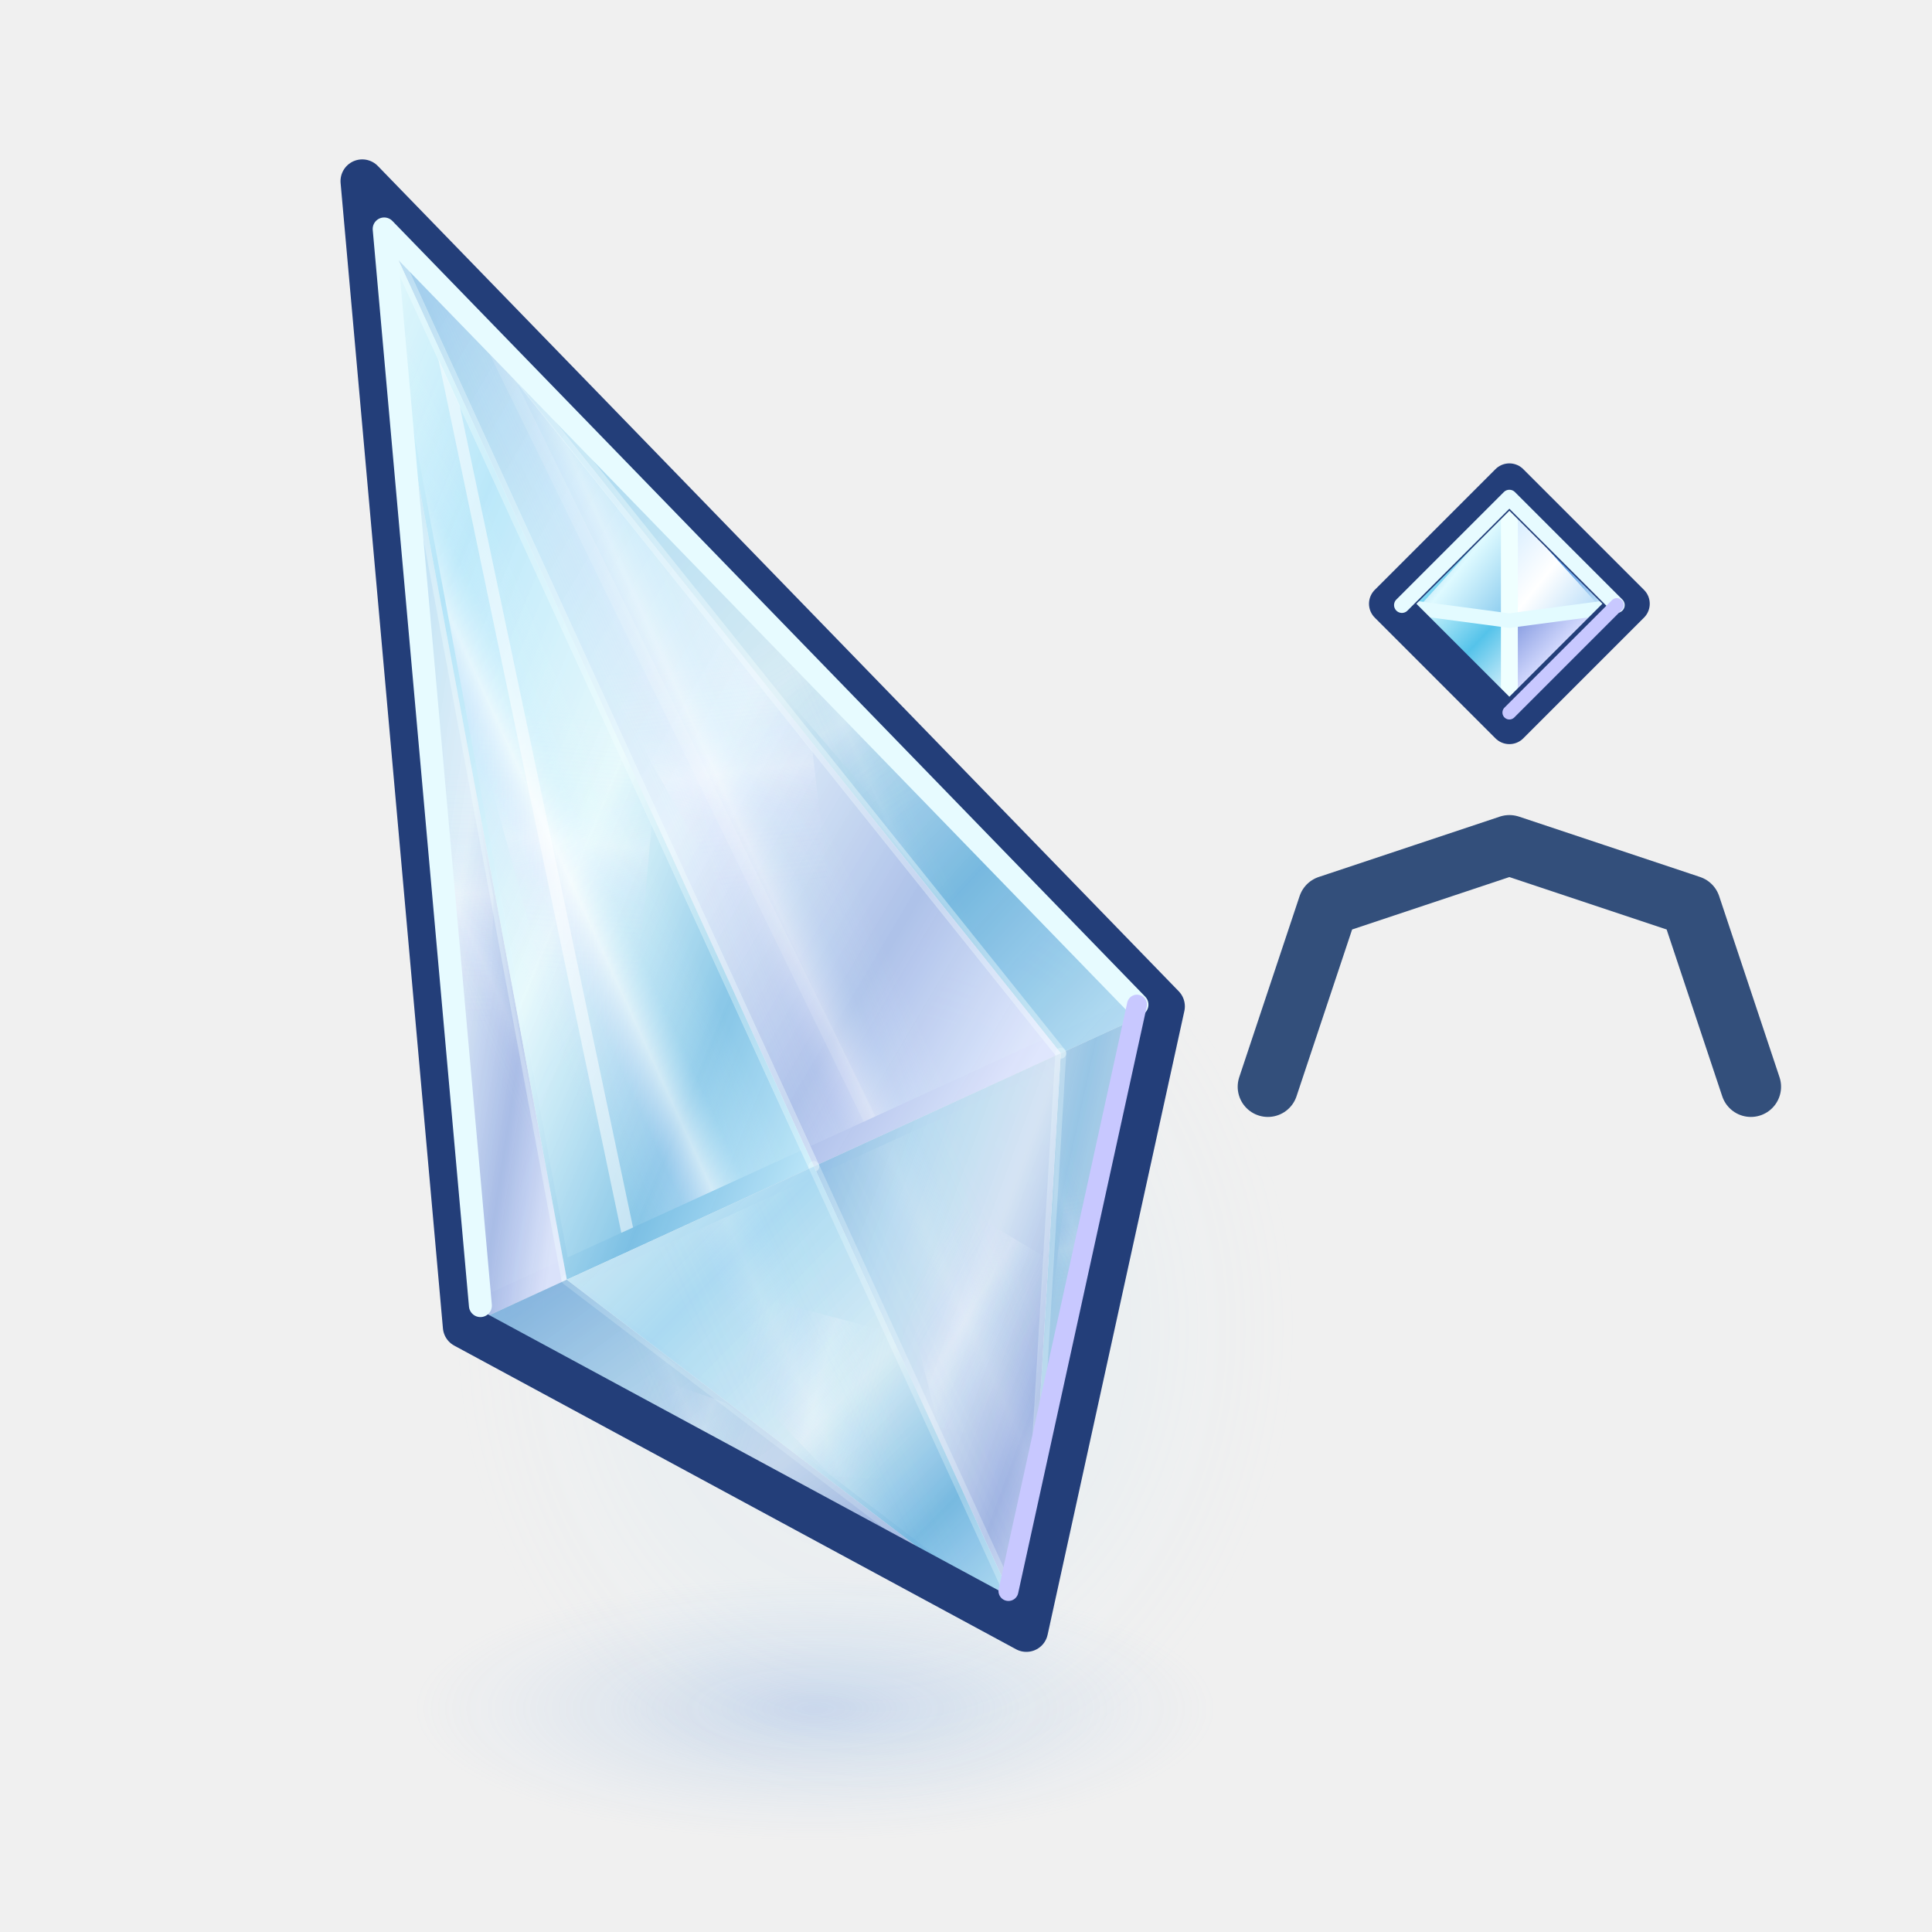
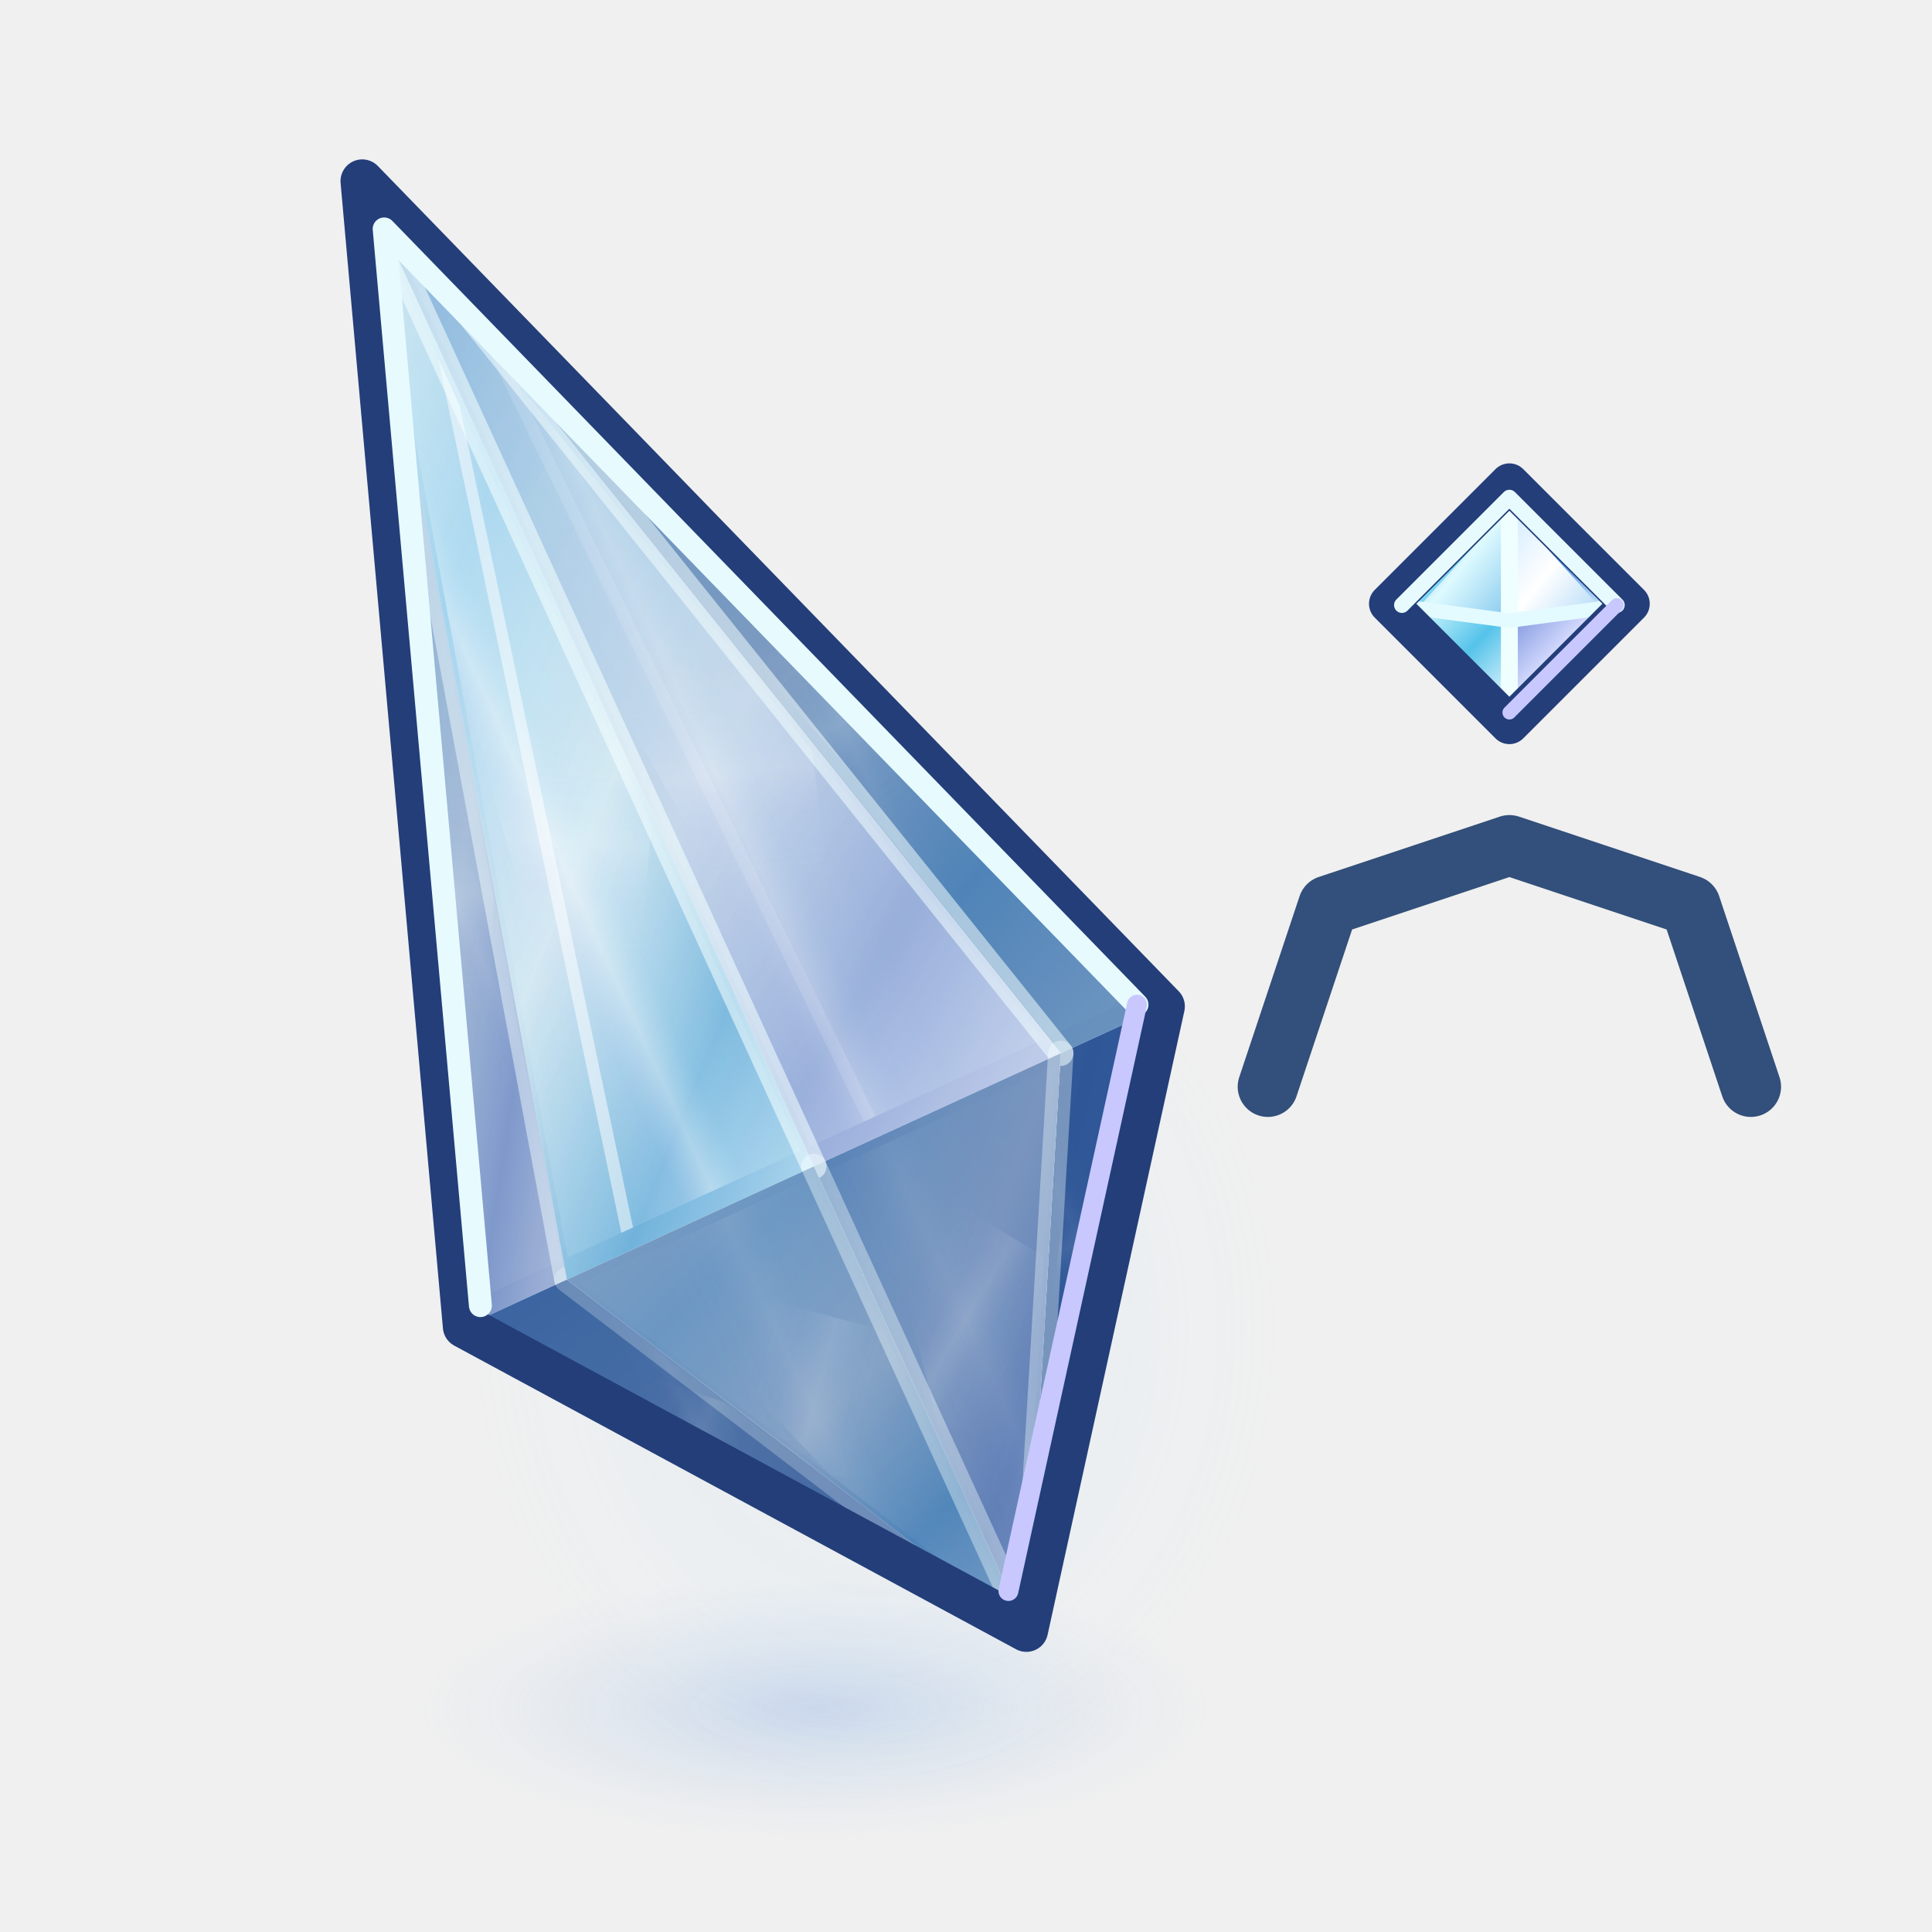
<svg xmlns="http://www.w3.org/2000/svg" width="32" height="32" viewBox="0 0 32 32">
  <defs>
    <linearGradient id="body" x1="0" y1="0" x2="1" y2="1">
      <stop stop-color="#e9f8ff" />
      <stop offset=".55" stop-color="#a1d8fa" />
      <stop offset="1" stop-color="#d8dcff" />
    </linearGradient>
    <linearGradient id="crown" x1="0" y1="0" x2=".8" y2="1">
      <stop stop-color="#b9d7ff" />
      <stop offset=".40" stop-color="#f9ffff" />
      <stop offset=".70" stop-color="#eafaff" />
      <stop offset="1" stop-color="#7dcef2" />
    </linearGradient>
    <linearGradient id="left" x1="0" y1="0" x2="1" y2=".5">
      <stop stop-color="#3265a6" />
      <stop offset=".32" stop-color="#4ea8dc" />
      <stop offset=".78" stop-color="#bbf3ff" />
      <stop offset="1" stop-color="#e9ffff" />
    </linearGradient>
    <linearGradient id="right" x1="0" y1="0" x2=".7" y2="1">
      <stop stop-color="#72b6f0" />
      <stop offset=".36" stop-color="#5486cb" />
      <stop offset=".7" stop-color="#d4e9ff" />
      <stop offset="1" stop-color="#f5edff" />
    </linearGradient>
    <linearGradient id="foot" x1="0" y1="0" x2="1" y2="1">
      <stop stop-color="#b1f3ff" />
      <stop offset=".48" stop-color="#51a8d9" />
      <stop offset=".52" stop-color="#d8f9ff" />
      <stop offset="1" stop-color="#b4b5ee" />
    </linearGradient>
    <linearGradient id="violet" x1="0" y1="0" x2="1" y2="1">
      <stop stop-color="#cbf3ff" />
      <stop offset=".5" stop-color="#8e91e4" />
      <stop offset="1" stop-color="#d8d0ff" />
    </linearGradient>
    <linearGradient id="inner" x1="0" y1="0" x2="1" y2="0">
      <stop stop-color="#345ca6" stop-opacity=".7" />
      <stop offset=".5" stop-color="#e0faff" stop-opacity=".25" />
      <stop offset="1" stop-color="#fbffff" stop-opacity=".8" />
    </linearGradient>
    <linearGradient id="refract" x1="0" y1="0" x2="1" y2="1">
      <stop stop-color="#f3ffff" />
      <stop offset=".46" stop-color="#c2e9ff" stop-opacity=".7" />
      <stop offset="1" stop-color="#bdbaf4" stop-opacity=".4" />
    </linearGradient>
    <linearGradient id="text" x1="0" y1="0" x2="1" y2="0">
      <stop stop-color="#76b6e7" />
      <stop offset=".48" stop-color="#f4ffff" />
      <stop offset="1" stop-color="#a6bcff" />
    </linearGradient>
    <radialGradient id="shadow">
      <stop stop-color="#578cdb" stop-opacity=".25" />
      <stop offset=".55" stop-color="#6ca4e2" stop-opacity=".10" />
      <stop offset="1" stop-color="#8db5ed" stop-opacity="0" />
    </radialGradient>
    <radialGradient id="halo">
      <stop stop-color="#bec7ff" stop-opacity=".10" />
      <stop offset=".6" stop-color="#a7dfff" stop-opacity=".07" />
      <stop offset="1" stop-color="#d4edff" stop-opacity="0" />
    </radialGradient>
    <linearGradient id="edgeIce" x1="0" y1="0" x2="1" y2="1">
      <stop offset="0.0" stop-color="#edfaff" />
      <stop offset="0.5" stop-color="#4e90e2" />
      <stop offset="1.0" stop-color="#e9ffff" />
    </linearGradient>
    <linearGradient id="edgeIndigo" x1="0" y1="0" x2="1" y2="1">
      <stop offset="0.0" stop-color="#174b9b" />
      <stop offset="0.5" stop-color="#83bfff" />
      <stop offset="1.0" stop-color="#6668c6" />
    </linearGradient>
    <linearGradient id="edgeLilac" x1="0" y1="0" x2="1" y2="1">
      <stop offset="0.0" stop-color="#929fe6" />
      <stop offset="0.5" stop-color="#faf5ff" />
      <stop offset="1.0" stop-color="#477cca" />
    </linearGradient>
    <linearGradient id="edgeBlue" x1="0" y1="0" x2="1" y2="1">
      <stop offset="0.0" stop-color="#2d5494" />
      <stop offset="0.5" stop-color="#94ecff" />
      <stop offset="1.0" stop-color="#318eca" />
    </linearGradient>
    <linearGradient id="tableLight" x1="0" y1="0" x2="1" y2="1">
      <stop offset="0.0" stop-color="#d0eaff" />
      <stop offset="0.5" stop-color="#ffffff" />
      <stop offset="1.0" stop-color="#acd7f7" />
    </linearGradient>
    <linearGradient id="tableBlue" x1="0" y1="0" x2="1" y2="1">
      <stop offset="0.0" stop-color="#529bd5" />
      <stop offset="0.5" stop-color="#defaff" />
      <stop offset="1.0" stop-color="#83c7ed" />
    </linearGradient>
    <linearGradient id="tableIce" x1="0" y1="0" x2="1" y2="1">
      <stop offset="0.0" stop-color="#d8faff" />
      <stop offset="0.5" stop-color="#55c3ea" />
      <stop offset="1.0" stop-color="#f1faff" />
    </linearGradient>
    <linearGradient id="tableLilac" x1="0" y1="0" x2="1" y2="1">
      <stop offset="0.0" stop-color="#718bd9" />
      <stop offset="0.5" stop-color="#d8ddff" />
      <stop offset="1.0" stop-color="#fcf7ff" />
    </linearGradient>
    <linearGradient id="reflectedBlue" x1="0" y1="0" x2="1" y2="1">
      <stop offset="0.0" stop-color="#e8ffff" />
      <stop offset="0.5" stop-color="#409dcc" />
      <stop offset="1.0" stop-color="#bbf3ff" />
    </linearGradient>
    <linearGradient id="depthGlass" x1="0" y1="0" x2=".85" y2="1">
      <stop stop-color="#385cae" stop-opacity=".24" />
      <stop offset=".4" stop-color="#80c9ef" stop-opacity=".08" />
      <stop offset=".72" stop-color="#7183d6" stop-opacity=".27" />
      <stop offset="1" stop-color="#e0d8ff" stop-opacity=".13" />
    </linearGradient>
    <linearGradient id="iceRefraction" x1="0" y1="0" x2="1" y2=".7">
      <stop stop-color="#58a9df" stop-opacity=".06" />
      <stop offset=".35" stop-color="#94e8ff" stop-opacity=".36" />
      <stop offset=".53" stop-color="#f3ffff" stop-opacity=".72" />
      <stop offset=".65" stop-color="#65c4eb" stop-opacity=".22" />
      <stop offset="1" stop-color="#b9eaff" stop-opacity="0" />
    </linearGradient>
    <linearGradient id="violetRefraction" x1="0" y1="1" x2="1" y2="0">
      <stop stop-color="#628dd5" stop-opacity="0" />
      <stop offset=".35" stop-color="#aaa6ef" stop-opacity=".31" />
      <stop offset=".52" stop-color="#f2eaff" stop-opacity=".59" />
      <stop offset=".7" stop-color="#8fdaf6" stop-opacity=".18" />
      <stop offset="1" stop-color="#b5dfff" stop-opacity="0" />
    </linearGradient>
    <linearGradient id="clearIce" x1="0" y1="0" x2="1" y2="1">
      <stop stop-color="#efffff" stop-opacity=".98" />
      <stop offset=".28" stop-color="#b2e5fa" stop-opacity=".94" />
      <stop offset=".55" stop-color="#e7fbff" stop-opacity=".88" />
      <stop offset=".78" stop-color="#78bfe5" stop-opacity=".96" />
      <stop offset="1" stop-color="#d1f2ff" stop-opacity=".98" />
    </linearGradient>
    <linearGradient id="clearLilac" x1="0" y1="0" x2="1" y2=".85">
      <stop stop-color="#88bde6" stop-opacity=".98" />
      <stop offset=".32" stop-color="#c5e9fa" stop-opacity=".94" />
      <stop offset=".58" stop-color="#e8f5ff" stop-opacity=".90" />
      <stop offset=".82" stop-color="#a9bce9" stop-opacity=".96" />
      <stop offset="1" stop-color="#e3e9ff" stop-opacity=".98" />
    </linearGradient>
  </defs>
  <ellipse cx="13.5" cy="28.3" rx="6.7" ry="2.2" fill="url(#shadow)" stroke="none" stroke-width="0" stroke-linejoin="round" stroke-linecap="round" />
  <ellipse cx="14.5" cy="22" rx="7" ry="8" fill="url(#halo)" stroke="none" stroke-width="0" stroke-linejoin="round" stroke-linecap="round" />
  <polygon points="6,3 19.265,16.669 17.57,17.445" fill="url(#clearIce)" stroke="none" stroke-width="0.7" stroke-linejoin="round" stroke-linecap="round" />
-   <polygon points="6,3 19.265,16.669 17.57,17.445" fill="#345da7" fill-opacity="0.098" stroke="none" stroke-width="0.7" stroke-linejoin="round" stroke-linecap="round" />
+   <polygon points="6,3 19.265,16.669 17.57,17.445" fill="#284f91" fill-opacity="0.561" stroke="none" stroke-width="0" stroke-linejoin="round" stroke-linecap="round" />
  <polygon points="6.455,3.515 18.991,16.432 17.389,17.166" fill="#efffff" fill-opacity="0.024" stroke="none" stroke-width="0.7" stroke-linejoin="round" stroke-linecap="round" />
  <defs>
    <linearGradient id="sheen5" gradientUnits="userSpaceOnUse" x1="13.019" y1="10.249" x2="15.038" y2="13.569">
      <stop stop-color="#e4faff" stop-opacity="0" />
-       <stop offset=".3" stop-color="#d6f5ff" stop-opacity="0.064" />
-       <stop offset=".5" stop-color="#ffffff" stop-opacity="0.212" />
-       <stop offset=".7" stop-color="#dfdcff" stop-opacity="0.053" />
+       <stop offset=".3" stop-color="#d6f5ff" stop-opacity="0.038" />
+       <stop offset=".5" stop-color="#ffffff" stop-opacity="0.127" />
+       <stop offset=".7" stop-color="#dfdcff" stop-opacity="0.032" />
      <stop offset="1" stop-color="#dfdcff" stop-opacity="0" />
    </linearGradient>
  </defs>
  <polygon points="10.216,7.391 14.603,11.911 17.71,17.019 11.048,9.249" fill="url(#sheen5)" />
  <defs>
    <linearGradient id="sheen6" gradientUnits="userSpaceOnUse" x1="14.567" y1="11.928" x2="13.526" y2="12.405">
      <stop stop-color="#e4faff" stop-opacity="0" />
-       <stop offset=".3" stop-color="#d6f5ff" stop-opacity="0.024" />
-       <stop offset=".5" stop-color="#ffffff" stop-opacity="0.081" />
-       <stop offset=".7" stop-color="#dfdcff" stop-opacity="0.02" />
+       <stop offset=".3" stop-color="#d6f5ff" stop-opacity="0.015" />
+       <stop offset=".5" stop-color="#ffffff" stop-opacity="0.048" />
+       <stop offset=".7" stop-color="#dfdcff" stop-opacity="0.012" />
      <stop offset="1" stop-color="#dfdcff" stop-opacity="0" />
    </linearGradient>
  </defs>
  <polygon points="6.455,3.515 18.991,16.432 17.389,17.166" fill="url(#sheen6)" />
-   <polyline points="6,3 19.265,16.669" fill="none" stroke="#f4ffff" stroke-opacity="0.286" stroke-width="0.18" stroke-linejoin="round" stroke-linecap="round" />
+   <polyline points="6,3 19.265,16.669" fill="none" stroke="#f4ffff" stroke-opacity="0.372" stroke-width="0.42" stroke-linejoin="round" stroke-linecap="round" />
  <polyline points="11.473,8.686 14.482,11.786" fill="none" stroke="#9bdfff" stroke-opacity="0" stroke-width="0.8" stroke-linejoin="round" stroke-linecap="round" />
  <polyline points="11.473,8.686 14.482,11.786" fill="none" stroke="#ffffff" stroke-opacity="0" stroke-width="0.29" stroke-linejoin="round" stroke-linecap="round" />
  <polygon points="17,27 19.265,16.669 17.57,17.445" fill="url(#clearIce)" stroke="none" stroke-width="0.7" stroke-linejoin="round" stroke-linecap="round" />
-   <polygon points="17,27 19.265,16.669 17.57,17.445" fill="#345da7" fill-opacity="0.231" stroke="none" stroke-width="0.7" stroke-linejoin="round" stroke-linecap="round" />
+   <polygon points="17,27 19.265,16.669 17.57,17.445" fill="#284f91" fill-opacity="0.949" stroke="none" stroke-width="0" stroke-linejoin="round" stroke-linecap="round" />
  <polygon points="17.052,26.635 19.192,16.872 17.591,17.606" fill="#efffff" fill-opacity="0" stroke="none" stroke-width="0.7" stroke-linejoin="round" stroke-linecap="round" />
  <defs>
    <linearGradient id="sheen13" gradientUnits="userSpaceOnUse" x1="18.189" y1="21.53" x2="17.844" y2="19.69">
      <stop stop-color="#e4faff" stop-opacity="0" />
-       <stop offset=".3" stop-color="#d6f5ff" stop-opacity="0.041" />
-       <stop offset=".5" stop-color="#ffffff" stop-opacity="0.137" />
-       <stop offset=".7" stop-color="#dfdcff" stop-opacity="0.034" />
+       <stop offset=".3" stop-color="#d6f5ff" stop-opacity="0.025" />
+       <stop offset=".5" stop-color="#ffffff" stop-opacity="0.082" />
+       <stop offset=".7" stop-color="#dfdcff" stop-opacity="0.021" />
      <stop offset="1" stop-color="#dfdcff" stop-opacity="0" />
    </linearGradient>
  </defs>
  <polygon points="17.694,23.706 18.443,20.289 17.911,17.459 17.278,22.843" fill="url(#sheen13)" />
  <defs>
    <linearGradient id="sheen14" gradientUnits="userSpaceOnUse" x1="18.407" y1="20.306" x2="17.366" y2="20.783">
      <stop stop-color="#e4faff" stop-opacity="0" />
-       <stop offset=".3" stop-color="#d6f5ff" stop-opacity="0.024" />
-       <stop offset=".5" stop-color="#ffffff" stop-opacity="0.08" />
-       <stop offset=".7" stop-color="#dfdcff" stop-opacity="0.02" />
+       <stop offset=".3" stop-color="#d6f5ff" stop-opacity="0.014" />
+       <stop offset=".5" stop-color="#ffffff" stop-opacity="0.048" />
+       <stop offset=".7" stop-color="#dfdcff" stop-opacity="0.012" />
      <stop offset="1" stop-color="#dfdcff" stop-opacity="0" />
    </linearGradient>
  </defs>
  <polygon points="17.052,26.635 19.192,16.872 17.591,17.606" fill="url(#sheen14)" />
-   <polyline points="17,27 19.265,16.669" fill="none" stroke="#f4ffff" stroke-opacity="0.157" stroke-width="0.18" stroke-linejoin="round" stroke-linecap="round" />
+   <polyline points="17,27 19.265,16.669" fill="none" stroke="#f4ffff" stroke-opacity="0.188" stroke-width="0.42" stroke-linejoin="round" stroke-linecap="round" />
  <polyline points="17.909,22.727 18.422,20.384" fill="none" stroke="#9bdfff" stroke-opacity="0" stroke-width="0.8" stroke-linejoin="round" stroke-linecap="round" />
  <polyline points="17.909,22.727 18.422,20.384" fill="none" stroke="#ffffff" stroke-opacity="0" stroke-width="0.29" stroke-linejoin="round" stroke-linecap="round" />
  <polygon points="6,3 9.389,21.195 7.695,21.971" fill="url(#clearLilac)" stroke="none" stroke-width="0.7" stroke-linejoin="round" stroke-linecap="round" />
-   <polygon points="6,3 9.389,21.195 7.695,21.971" fill="#345da7" fill-opacity="0.047" stroke="none" stroke-width="0.7" stroke-linejoin="round" stroke-linecap="round" />
+   <polygon points="6,3 9.389,21.195 7.695,21.971" fill="#284f91" fill-opacity="0.372" stroke="none" stroke-width="0" stroke-linejoin="round" stroke-linecap="round" />
  <polygon points="6.093,3.681 9.296,20.875 7.695,21.609" fill="#efffff" fill-opacity="0.051" stroke="none" stroke-width="0.7" stroke-linejoin="round" stroke-linecap="round" />
  <defs>
    <linearGradient id="sheen21" gradientUnits="userSpaceOnUse" x1="7.785" y1="12.648" x2="7.681" y2="16.941">
      <stop stop-color="#e4faff" stop-opacity="0" />
-       <stop offset=".3" stop-color="#d6f5ff" stop-opacity="0.074" />
-       <stop offset=".5" stop-color="#ffffff" stop-opacity="0.247" />
-       <stop offset=".7" stop-color="#dfdcff" stop-opacity="0.062" />
+       <stop offset=".3" stop-color="#d6f5ff" stop-opacity="0.044" />
+       <stop offset=".5" stop-color="#ffffff" stop-opacity="0.148" />
+       <stop offset=".7" stop-color="#dfdcff" stop-opacity="0.037" />
      <stop offset="1" stop-color="#dfdcff" stop-opacity="0" />
    </linearGradient>
  </defs>
  <polygon points="7.054,8.84 8.175,14.857 8.015,21.462 6.766,11.211" fill="url(#sheen21)" />
  <defs>
    <linearGradient id="sheen22" gradientUnits="userSpaceOnUse" x1="8.139" y1="14.874" x2="7.098" y2="15.351">
      <stop stop-color="#e4faff" stop-opacity="0" />
-       <stop offset=".3" stop-color="#d6f5ff" stop-opacity="0.03" />
-       <stop offset=".5" stop-color="#ffffff" stop-opacity="0.101" />
-       <stop offset=".7" stop-color="#dfdcff" stop-opacity="0.025" />
+       <stop offset=".3" stop-color="#d6f5ff" stop-opacity="0.018" />
+       <stop offset=".5" stop-color="#ffffff" stop-opacity="0.06" />
+       <stop offset=".7" stop-color="#dfdcff" stop-opacity="0.015" />
      <stop offset="1" stop-color="#dfdcff" stop-opacity="0" />
    </linearGradient>
  </defs>
  <polygon points="6.093,3.681 9.296,20.875 7.695,21.609" fill="url(#sheen22)" />
-   <polyline points="6,3 9.389,21.195" fill="none" stroke="#f4ffff" stroke-opacity="0.341" stroke-width="0.18" stroke-linejoin="round" stroke-linecap="round" />
+   <polyline points="6,3 9.389,21.195" fill="none" stroke="#f4ffff" stroke-opacity="0.459" stroke-width="0.42" stroke-linejoin="round" stroke-linecap="round" />
  <polyline points="7.375,10.565 8.144,14.691" fill="none" stroke="#9bdfff" stroke-opacity="0" stroke-width="0.8" stroke-linejoin="round" stroke-linecap="round" />
  <polyline points="7.375,10.565 8.144,14.691" fill="none" stroke="#ffffff" stroke-opacity="0" stroke-width="0.29" stroke-linejoin="round" stroke-linecap="round" />
  <polygon points="17,27 9.389,21.195 7.695,21.971" fill="url(#clearLilac)" stroke="none" stroke-width="0.7" stroke-linejoin="round" stroke-linecap="round" />
-   <polygon points="17,27 9.389,21.195 7.695,21.971" fill="#345da7" fill-opacity="0.184" stroke="none" stroke-width="0.7" stroke-linejoin="round" stroke-linecap="round" />
+   <polygon points="17,27 9.389,21.195 7.695,21.971" fill="#284f91" fill-opacity="0.824" stroke="none" stroke-width="0" stroke-linejoin="round" stroke-linecap="round" />
  <polygon points="16.69,26.801 9.498,21.316 7.897,22.049" fill="#efffff" fill-opacity="0.004" stroke="none" stroke-width="0.7" stroke-linejoin="round" stroke-linecap="round" />
  <defs>
    <linearGradient id="sheen29" gradientUnits="userSpaceOnUse" x1="12.956" y1="23.928" x2="10.487" y2="23.062">
      <stop stop-color="#e4faff" stop-opacity="0" />
-       <stop offset=".3" stop-color="#d6f5ff" stop-opacity="0.049" />
-       <stop offset=".5" stop-color="#ffffff" stop-opacity="0.163" />
-       <stop offset=".7" stop-color="#dfdcff" stop-opacity="0.041" />
+       <stop offset=".3" stop-color="#d6f5ff" stop-opacity="0.029" />
+       <stop offset=".5" stop-color="#ffffff" stop-opacity="0.098" />
+       <stop offset=".7" stop-color="#dfdcff" stop-opacity="0.024" />
      <stop offset="1" stop-color="#dfdcff" stop-opacity="0" />
    </linearGradient>
  </defs>
  <polygon points="14.532,25.156 12.015,23.235 8.217,21.902 12.997,24.805" fill="url(#sheen29)" />
  <defs>
    <linearGradient id="sheen30" gradientUnits="userSpaceOnUse" x1="11.979" y1="23.252" x2="10.938" y2="23.729">
      <stop stop-color="#e4faff" stop-opacity="0" />
-       <stop offset=".3" stop-color="#d6f5ff" stop-opacity="0.024" />
-       <stop offset=".5" stop-color="#ffffff" stop-opacity="0.08" />
-       <stop offset=".7" stop-color="#dfdcff" stop-opacity="0.02" />
+       <stop offset=".3" stop-color="#d6f5ff" stop-opacity="0.014" />
+       <stop offset=".5" stop-color="#ffffff" stop-opacity="0.048" />
+       <stop offset=".7" stop-color="#dfdcff" stop-opacity="0.012" />
      <stop offset="1" stop-color="#dfdcff" stop-opacity="0" />
    </linearGradient>
  </defs>
  <polygon points="16.69,26.801 9.498,21.316 7.897,22.049" fill="url(#sheen30)" />
-   <polyline points="17,27 9.389,21.195" fill="none" stroke="#f4ffff" stroke-opacity="0.2" stroke-width="0.18" stroke-linejoin="round" stroke-linecap="round" />
+   <polyline points="17,27 9.389,21.195" fill="none" stroke="#f4ffff" stroke-opacity="0.247" stroke-width="0.42" stroke-linejoin="round" stroke-linecap="round" />
  <polyline points="13.811,24.605 12.085,23.289" fill="none" stroke="#9bdfff" stroke-opacity="0" stroke-width="0.8" stroke-linejoin="round" stroke-linecap="round" />
  <polyline points="13.811,24.605 12.085,23.289" fill="none" stroke="#ffffff" stroke-opacity="0" stroke-width="0.29" stroke-linejoin="round" stroke-linecap="round" />
  <polygon points="6,3 17.57,17.445 13.48,19.32" fill="url(#clearLilac)" stroke="none" stroke-width="0.7" stroke-linejoin="round" stroke-linecap="round" />
-   <polygon points="6,3 17.57,17.445 13.48,19.32" fill="#345da7" fill-opacity="0.016" stroke="none" stroke-width="0.7" stroke-linejoin="round" stroke-linecap="round" />
+   <polygon points="6,3 17.57,17.445 13.48,19.32" fill="#284f91" fill-opacity="0.196" stroke="none" stroke-width="0" stroke-linejoin="round" stroke-linecap="round" />
  <polygon points="6.349,3.564 17.283,17.215 13.418,18.986" fill="#efffff" fill-opacity="0.086" stroke="none" stroke-width="0.7" stroke-linejoin="round" stroke-linecap="round" />
  <defs>
    <linearGradient id="sheen37" gradientUnits="userSpaceOnUse" x1="12.116" y1="10.756" x2="12.593" y2="14.782">
      <stop stop-color="#e4faff" stop-opacity="0" />
-       <stop offset=".3" stop-color="#d6f5ff" stop-opacity="0.071" />
-       <stop offset=".5" stop-color="#ffffff" stop-opacity="0.238" />
-       <stop offset=".7" stop-color="#dfdcff" stop-opacity="0.06" />
+       <stop offset=".3" stop-color="#d6f5ff" stop-opacity="0.043" />
+       <stop offset=".5" stop-color="#ffffff" stop-opacity="0.143" />
+       <stop offset=".7" stop-color="#dfdcff" stop-opacity="0.036" />
      <stop offset="1" stop-color="#dfdcff" stop-opacity="0" />
    </linearGradient>
  </defs>
  <polygon points="9.63,7.659 13.456,12.437 14.191,18.632 9.318,10.041" fill="url(#sheen37)" />
  <defs>
    <linearGradient id="sheen38" gradientUnits="userSpaceOnUse" x1="13.248" y1="12.533" x2="10.735" y2="13.684">
      <stop stop-color="#e4faff" stop-opacity="0" />
-       <stop offset=".3" stop-color="#d6f5ff" stop-opacity="0.097" />
-       <stop offset=".5" stop-color="#ffffff" stop-opacity="0.325" />
-       <stop offset=".7" stop-color="#dfdcff" stop-opacity="0.081" />
+       <stop offset=".3" stop-color="#d6f5ff" stop-opacity="0.058" />
+       <stop offset=".5" stop-color="#ffffff" stop-opacity="0.195" />
+       <stop offset=".7" stop-color="#dfdcff" stop-opacity="0.049" />
      <stop offset="1" stop-color="#dfdcff" stop-opacity="0" />
    </linearGradient>
  </defs>
  <polygon points="6.349,3.564 17.283,17.215 13.418,18.986" fill="url(#sheen38)" />
  <polygon points="7.989,5.612 8.536,6.294 14.5,18.49 14.307,18.579" fill="#ffffff" fill-opacity="0.122" stroke="none" stroke-width="0.7" stroke-linejoin="round" stroke-linecap="round" />
-   <polyline points="6,3 17.57,17.445" fill="none" stroke="#f4ffff" stroke-opacity="0.392" stroke-width="0.18" stroke-linejoin="round" stroke-linecap="round" />
+   <polyline points="6,3 17.57,17.445" fill="none" stroke="#f4ffff" stroke-opacity="0.533" stroke-width="0.42" stroke-linejoin="round" stroke-linecap="round" />
  <polyline points="11.179,9.594 13.803,12.87" fill="none" stroke="#9bdfff" stroke-opacity="0" stroke-width="0.8" stroke-linejoin="round" stroke-linecap="round" />
  <polyline points="11.179,9.594 13.803,12.87" fill="none" stroke="#ffffff" stroke-opacity="0" stroke-width="0.29" stroke-linejoin="round" stroke-linecap="round" />
  <polygon points="17,27 17.57,17.445 13.48,19.32" fill="url(#clearLilac)" stroke="none" stroke-width="0.7" stroke-linejoin="round" stroke-linecap="round" />
-   <polygon points="17,27 17.57,17.445 13.48,19.32" fill="#345da7" fill-opacity="0.106" stroke="none" stroke-width="0.7" stroke-linejoin="round" stroke-linecap="round" />
+   <polygon points="17,27 17.57,17.445 13.48,19.32" fill="#284f91" fill-opacity="0.588" stroke="none" stroke-width="0" stroke-linejoin="round" stroke-linecap="round" />
  <polygon points="16.946,26.684 17.485,17.655 13.62,19.426" fill="#efffff" fill-opacity="0.02" stroke="none" stroke-width="0.7" stroke-linejoin="round" stroke-linecap="round" />
  <defs>
    <linearGradient id="sheen46" gradientUnits="userSpaceOnUse" x1="17.235" y1="21.924" x2="15.347" y2="20.791">
      <stop stop-color="#e4faff" stop-opacity="0" />
-       <stop offset=".3" stop-color="#d6f5ff" stop-opacity="0.056" />
-       <stop offset=".5" stop-color="#ffffff" stop-opacity="0.187" />
-       <stop offset=".7" stop-color="#dfdcff" stop-opacity="0.047" />
+       <stop offset=".3" stop-color="#d6f5ff" stop-opacity="0.034" />
+       <stop offset=".5" stop-color="#ffffff" stop-opacity="0.112" />
+       <stop offset=".7" stop-color="#dfdcff" stop-opacity="0.028" />
      <stop offset="1" stop-color="#dfdcff" stop-opacity="0" />
    </linearGradient>
  </defs>
  <polygon points="17.108,23.975 17.296,20.815 14.393,19.072 15.549,23.636" fill="url(#sheen46)" />
  <defs>
    <linearGradient id="sheen47" gradientUnits="userSpaceOnUse" x1="17.088" y1="20.911" x2="14.575" y2="22.062">
      <stop stop-color="#e4faff" stop-opacity="0" />
-       <stop offset=".3" stop-color="#d6f5ff" stop-opacity="0.029" />
-       <stop offset=".5" stop-color="#ffffff" stop-opacity="0.097" />
-       <stop offset=".7" stop-color="#dfdcff" stop-opacity="0.024" />
+       <stop offset=".3" stop-color="#d6f5ff" stop-opacity="0.017" />
+       <stop offset=".5" stop-color="#ffffff" stop-opacity="0.058" />
+       <stop offset=".7" stop-color="#dfdcff" stop-opacity="0.015" />
      <stop offset="1" stop-color="#dfdcff" stop-opacity="0" />
    </linearGradient>
  </defs>
  <polygon points="16.946,26.684 17.485,17.655 13.62,19.426" fill="url(#sheen47)" />
-   <polyline points="17,27 17.57,17.445" fill="none" stroke="#f4ffff" stroke-opacity="0.275" stroke-width="0.18" stroke-linejoin="round" stroke-linecap="round" />
+   <polyline points="17,27 17.57,17.445" fill="none" stroke="#f4ffff" stroke-opacity="0.361" stroke-width="0.42" stroke-linejoin="round" stroke-linecap="round" />
  <polyline points="17.184,22.696 17.313,20.529" fill="none" stroke="#9bdfff" stroke-opacity="0" stroke-width="0.8" stroke-linejoin="round" stroke-linecap="round" />
  <polyline points="17.184,22.696 17.313,20.529" fill="none" stroke="#ffffff" stroke-opacity="0" stroke-width="0.29" stroke-linejoin="round" stroke-linecap="round" />
  <polygon points="6,3 13.48,19.32 9.389,21.195" fill="url(#clearIce)" stroke="none" stroke-width="0.7" stroke-linejoin="round" stroke-linecap="round" />
-   <polygon points="6,3 13.48,19.32 9.389,21.195" fill="#345da7" fill-opacity="0.004" stroke="none" stroke-width="0.7" stroke-linejoin="round" stroke-linecap="round" />
+   <polygon points="6,3 13.48,19.32 9.389,21.195" fill="#284f91" fill-opacity="0.118" stroke="none" stroke-width="0" stroke-linejoin="round" stroke-linecap="round" />
  <polygon points="6.199,3.633 13.268,19.055 9.402,20.827" fill="#efffff" fill-opacity="0.106" stroke="none" stroke-width="0.7" stroke-linejoin="round" stroke-linecap="round" />
  <defs>
    <linearGradient id="sheen54" gradientUnits="userSpaceOnUse" x1="9.929" y1="11.758" x2="9.527" y2="16.188">
      <stop stop-color="#e4faff" stop-opacity="0" />
-       <stop offset=".3" stop-color="#d6f5ff" stop-opacity="0.074" />
-       <stop offset=".5" stop-color="#ffffff" stop-opacity="0.247" />
-       <stop offset=".7" stop-color="#dfdcff" stop-opacity="0.062" />
+       <stop offset=".3" stop-color="#d6f5ff" stop-opacity="0.044" />
+       <stop offset=".5" stop-color="#ffffff" stop-opacity="0.148" />
+       <stop offset=".7" stop-color="#dfdcff" stop-opacity="0.037" />
      <stop offset="1" stop-color="#dfdcff" stop-opacity="0" />
    </linearGradient>
  </defs>
  <polygon points="8.32,8.259 10.794,13.657 10.175,20.473 7.545,10.854" fill="url(#sheen54)" />
  <defs>
    <linearGradient id="sheen55" gradientUnits="userSpaceOnUse" x1="10.585" y1="13.753" x2="8.073" y2="14.905">
      <stop stop-color="#e4faff" stop-opacity="0" />
-       <stop offset=".3" stop-color="#d6f5ff" stop-opacity="0.163" />
-       <stop offset=".5" stop-color="#ffffff" stop-opacity="0.544" />
-       <stop offset=".7" stop-color="#dfdcff" stop-opacity="0.136" />
+       <stop offset=".3" stop-color="#d6f5ff" stop-opacity="0.098" />
+       <stop offset=".5" stop-color="#ffffff" stop-opacity="0.326" />
+       <stop offset=".7" stop-color="#dfdcff" stop-opacity="0.082" />
      <stop offset="1" stop-color="#dfdcff" stop-opacity="0" />
    </linearGradient>
  </defs>
  <polygon points="6.199,3.633 13.268,19.055 9.402,20.827" fill="url(#sheen55)" />
  <polygon points="7.26,5.946 7.613,6.717 10.485,20.331 10.291,20.419" fill="#ffffff" fill-opacity="0.506" stroke="none" stroke-width="0.7" stroke-linejoin="round" stroke-linecap="round" />
-   <polyline points="6,3 13.48,19.32" fill="none" stroke="#f4ffff" stroke-opacity="0.412" stroke-width="0.18" stroke-linejoin="round" stroke-linecap="round" />
+   <polyline points="6,3 13.48,19.32" fill="none" stroke="#f4ffff" stroke-opacity="0.561" stroke-width="0.42" stroke-linejoin="round" stroke-linecap="round" />
  <polyline points="9.322,10.445 11.018,14.146" fill="none" stroke="#9bdfff" stroke-opacity="0" stroke-width="0.8" stroke-linejoin="round" stroke-linecap="round" />
  <polyline points="9.322,10.445 11.018,14.146" fill="none" stroke="#ffffff" stroke-opacity="0" stroke-width="0.29" stroke-linejoin="round" stroke-linecap="round" />
  <polygon points="17,27 13.48,19.32 9.389,21.195" fill="url(#clearIce)" stroke="none" stroke-width="0.7" stroke-linejoin="round" stroke-linecap="round" />
-   <polygon points="17,27 13.48,19.32 9.389,21.195" fill="#345da7" fill-opacity="0.09" stroke="none" stroke-width="0.7" stroke-linejoin="round" stroke-linecap="round" />
+   <polygon points="17,27 13.48,19.32 9.389,21.195" fill="#284f91" fill-opacity="0.533" stroke="none" stroke-width="0" stroke-linejoin="round" stroke-linecap="round" />
  <polygon points="16.796,26.753 13.47,19.495 9.604,21.267" fill="#efffff" fill-opacity="0.024" stroke="none" stroke-width="0.7" stroke-linejoin="round" stroke-linecap="round" />
  <defs>
    <linearGradient id="sheen63" gradientUnits="userSpaceOnUse" x1="15.048" y1="22.926" x2="12.281" y2="22.196">
      <stop stop-color="#e4faff" stop-opacity="0" />
-       <stop offset=".3" stop-color="#d6f5ff" stop-opacity="0.059" />
-       <stop offset=".5" stop-color="#ffffff" stop-opacity="0.196" />
-       <stop offset=".7" stop-color="#dfdcff" stop-opacity="0.049" />
+       <stop offset=".3" stop-color="#d6f5ff" stop-opacity="0.035" />
+       <stop offset=".5" stop-color="#ffffff" stop-opacity="0.117" />
+       <stop offset=".7" stop-color="#dfdcff" stop-opacity="0.029" />
      <stop offset="1" stop-color="#dfdcff" stop-opacity="0" />
    </linearGradient>
  </defs>
  <polygon points="15.798,24.576 14.634,22.035 10.377,20.913 13.775,24.449" fill="url(#sheen63)" />
  <defs>
    <linearGradient id="sheen64" gradientUnits="userSpaceOnUse" x1="14.425" y1="22.131" x2="11.913" y2="23.283">
      <stop stop-color="#e4faff" stop-opacity="0" />
-       <stop offset=".3" stop-color="#d6f5ff" stop-opacity="0.036" />
-       <stop offset=".5" stop-color="#ffffff" stop-opacity="0.119" />
-       <stop offset=".7" stop-color="#dfdcff" stop-opacity="0.03" />
+       <stop offset=".3" stop-color="#d6f5ff" stop-opacity="0.021" />
+       <stop offset=".5" stop-color="#ffffff" stop-opacity="0.071" />
+       <stop offset=".7" stop-color="#dfdcff" stop-opacity="0.018" />
      <stop offset="1" stop-color="#dfdcff" stop-opacity="0" />
    </linearGradient>
  </defs>
  <polygon points="16.796,26.753 13.47,19.495 9.604,21.267" fill="url(#sheen64)" />
-   <polyline points="17,27 13.48,19.32" fill="none" stroke="#f4ffff" stroke-opacity="0.294" stroke-width="0.18" stroke-linejoin="round" stroke-linecap="round" />
+   <polyline points="17,27 13.48,19.32" fill="none" stroke="#f4ffff" stroke-opacity="0.384" stroke-width="0.42" stroke-linejoin="round" stroke-linecap="round" />
  <polyline points="15.327,23.547 14.528,21.805" fill="none" stroke="#9bdfff" stroke-opacity="0" stroke-width="0.8" stroke-linejoin="round" stroke-linecap="round" />
  <polyline points="15.327,23.547 14.528,21.805" fill="none" stroke="#ffffff" stroke-opacity="0" stroke-width="0.29" stroke-linejoin="round" stroke-linecap="round" />
  <polyline points="6,3 19.265,16.669 17,27 7.695,21.971 6,3" fill="none" stroke="#233e79" stroke-width="0.72" stroke-linejoin="round" stroke-linecap="round" />
  <polyline points="7.957,21.625 6.363,3.792 18.832,16.64" fill="none" stroke="#e7fbff" stroke-width="0.38" stroke-linejoin="round" stroke-linecap="round" />
  <polyline points="18.832,16.64 16.703,26.352" fill="none" stroke="#c8c8ff" stroke-width="0.33" stroke-linejoin="round" stroke-linecap="round" />
  <polygon points="7.035,5.619 7.843,7.382 10.444,20.053 9.928,20.29" fill="#dcfaff" fill-opacity="0" stroke="none" stroke-width="0.7" stroke-linejoin="round" stroke-linecap="round" />
  <polygon points="7.305,6.207 7.574,6.794 10.296,20.121 10.076,20.222" fill="#ffffff" fill-opacity="0" stroke="none" stroke-width="0.7" stroke-linejoin="round" stroke-linecap="round" />
  <polyline points="7.439,6.501 10.186,20.172" fill="none" stroke="#ffffff" stroke-opacity="0" stroke-width="0.24" stroke-linejoin="round" stroke-linecap="round" />
  <polygon points="25,8 27,10 25,12 23,10" fill="url(#body)" stroke="none" stroke-width="0.7" stroke-linejoin="round" stroke-linecap="round" />
  <polygon points="25,8 27,10 25,10.28" fill="url(#crown)" stroke="none" stroke-width="0.7" stroke-linejoin="round" stroke-linecap="round" />
  <polygon points="27,10 25,12 25,10.28" fill="url(#right)" stroke="none" stroke-width="0.7" stroke-linejoin="round" stroke-linecap="round" />
  <polygon points="25,12 23,10 25,10.28" fill="url(#foot)" stroke="none" stroke-width="0.7" stroke-linejoin="round" stroke-linecap="round" />
  <polygon points="23,10 25,8 25,10.28" fill="url(#left)" stroke="none" stroke-width="0.7" stroke-linejoin="round" stroke-linecap="round" />
  <polygon points="25,8 27,10 26.52,10.077 25,8.394" fill="url(#edgeIce)" stroke="none" stroke-width="0.7" stroke-linejoin="round" stroke-linecap="round" />
  <polygon points="27,10 25,12 25,11.681 26.52,10.077" fill="url(#edgeIndigo)" stroke="none" stroke-width="0.7" stroke-linejoin="round" stroke-linecap="round" />
  <polygon points="25,12 23,10 23.48,10.077 25,11.681" fill="url(#edgeLilac)" stroke="none" stroke-width="0.7" stroke-linejoin="round" stroke-linecap="round" />
  <polygon points="23,10 25,8 25,8.394 23.48,10.077" fill="url(#edgeBlue)" stroke="none" stroke-width="0.7" stroke-linejoin="round" stroke-linecap="round" />
  <polygon points="25,8.394 26.52,10.077 25,10.28" fill="url(#tableLight)" stroke="none" stroke-width="0.7" stroke-linejoin="round" stroke-linecap="round" />
  <polygon points="25,8.394 25,10.28 23.48,10.077" fill="url(#tableBlue)" stroke="none" stroke-width="0.7" stroke-linejoin="round" stroke-linecap="round" />
  <polygon points="23.48,10.077 25,10.28 25,11.681" fill="url(#tableIce)" stroke="none" stroke-width="0.7" stroke-linejoin="round" stroke-linecap="round" />
  <polygon points="26.52,10.077 25,11.681 25,10.28" fill="url(#tableLilac)" stroke="none" stroke-width="0.7" stroke-linejoin="round" stroke-linecap="round" />
  <polyline points="25,8.394 25,10.28 25,11.681" fill="none" stroke="#efffff" stroke-width="0.28" stroke-linejoin="round" stroke-linecap="round" />
  <polyline points="23.48,10.077 25,10.28 26.52,10.077" fill="none" stroke="#e3fbff" stroke-width="0.24" stroke-linejoin="round" stroke-linecap="round" />
  <polyline points="25,8 27,10 25,12 23,10 25,8" fill="none" stroke="#233e79" stroke-width="0.65" stroke-linejoin="round" stroke-linecap="round" />
  <polyline points="23.22,10.022 25,8.242 26.78,10.022" fill="none" stroke="#e7fbff" stroke-width="0.26" stroke-linejoin="round" stroke-linecap="round" />
  <polyline points="26.78,10.022 25,11.802" fill="none" stroke="#c8c8ff" stroke-width="0.23" stroke-linejoin="round" stroke-linecap="round" />
  <polyline points="21,18 22,15 25,14 28,15 29,18" fill="none" stroke="#334f7b" stroke-width="1" stroke-linejoin="round" stroke-linecap="round" />
</svg>
